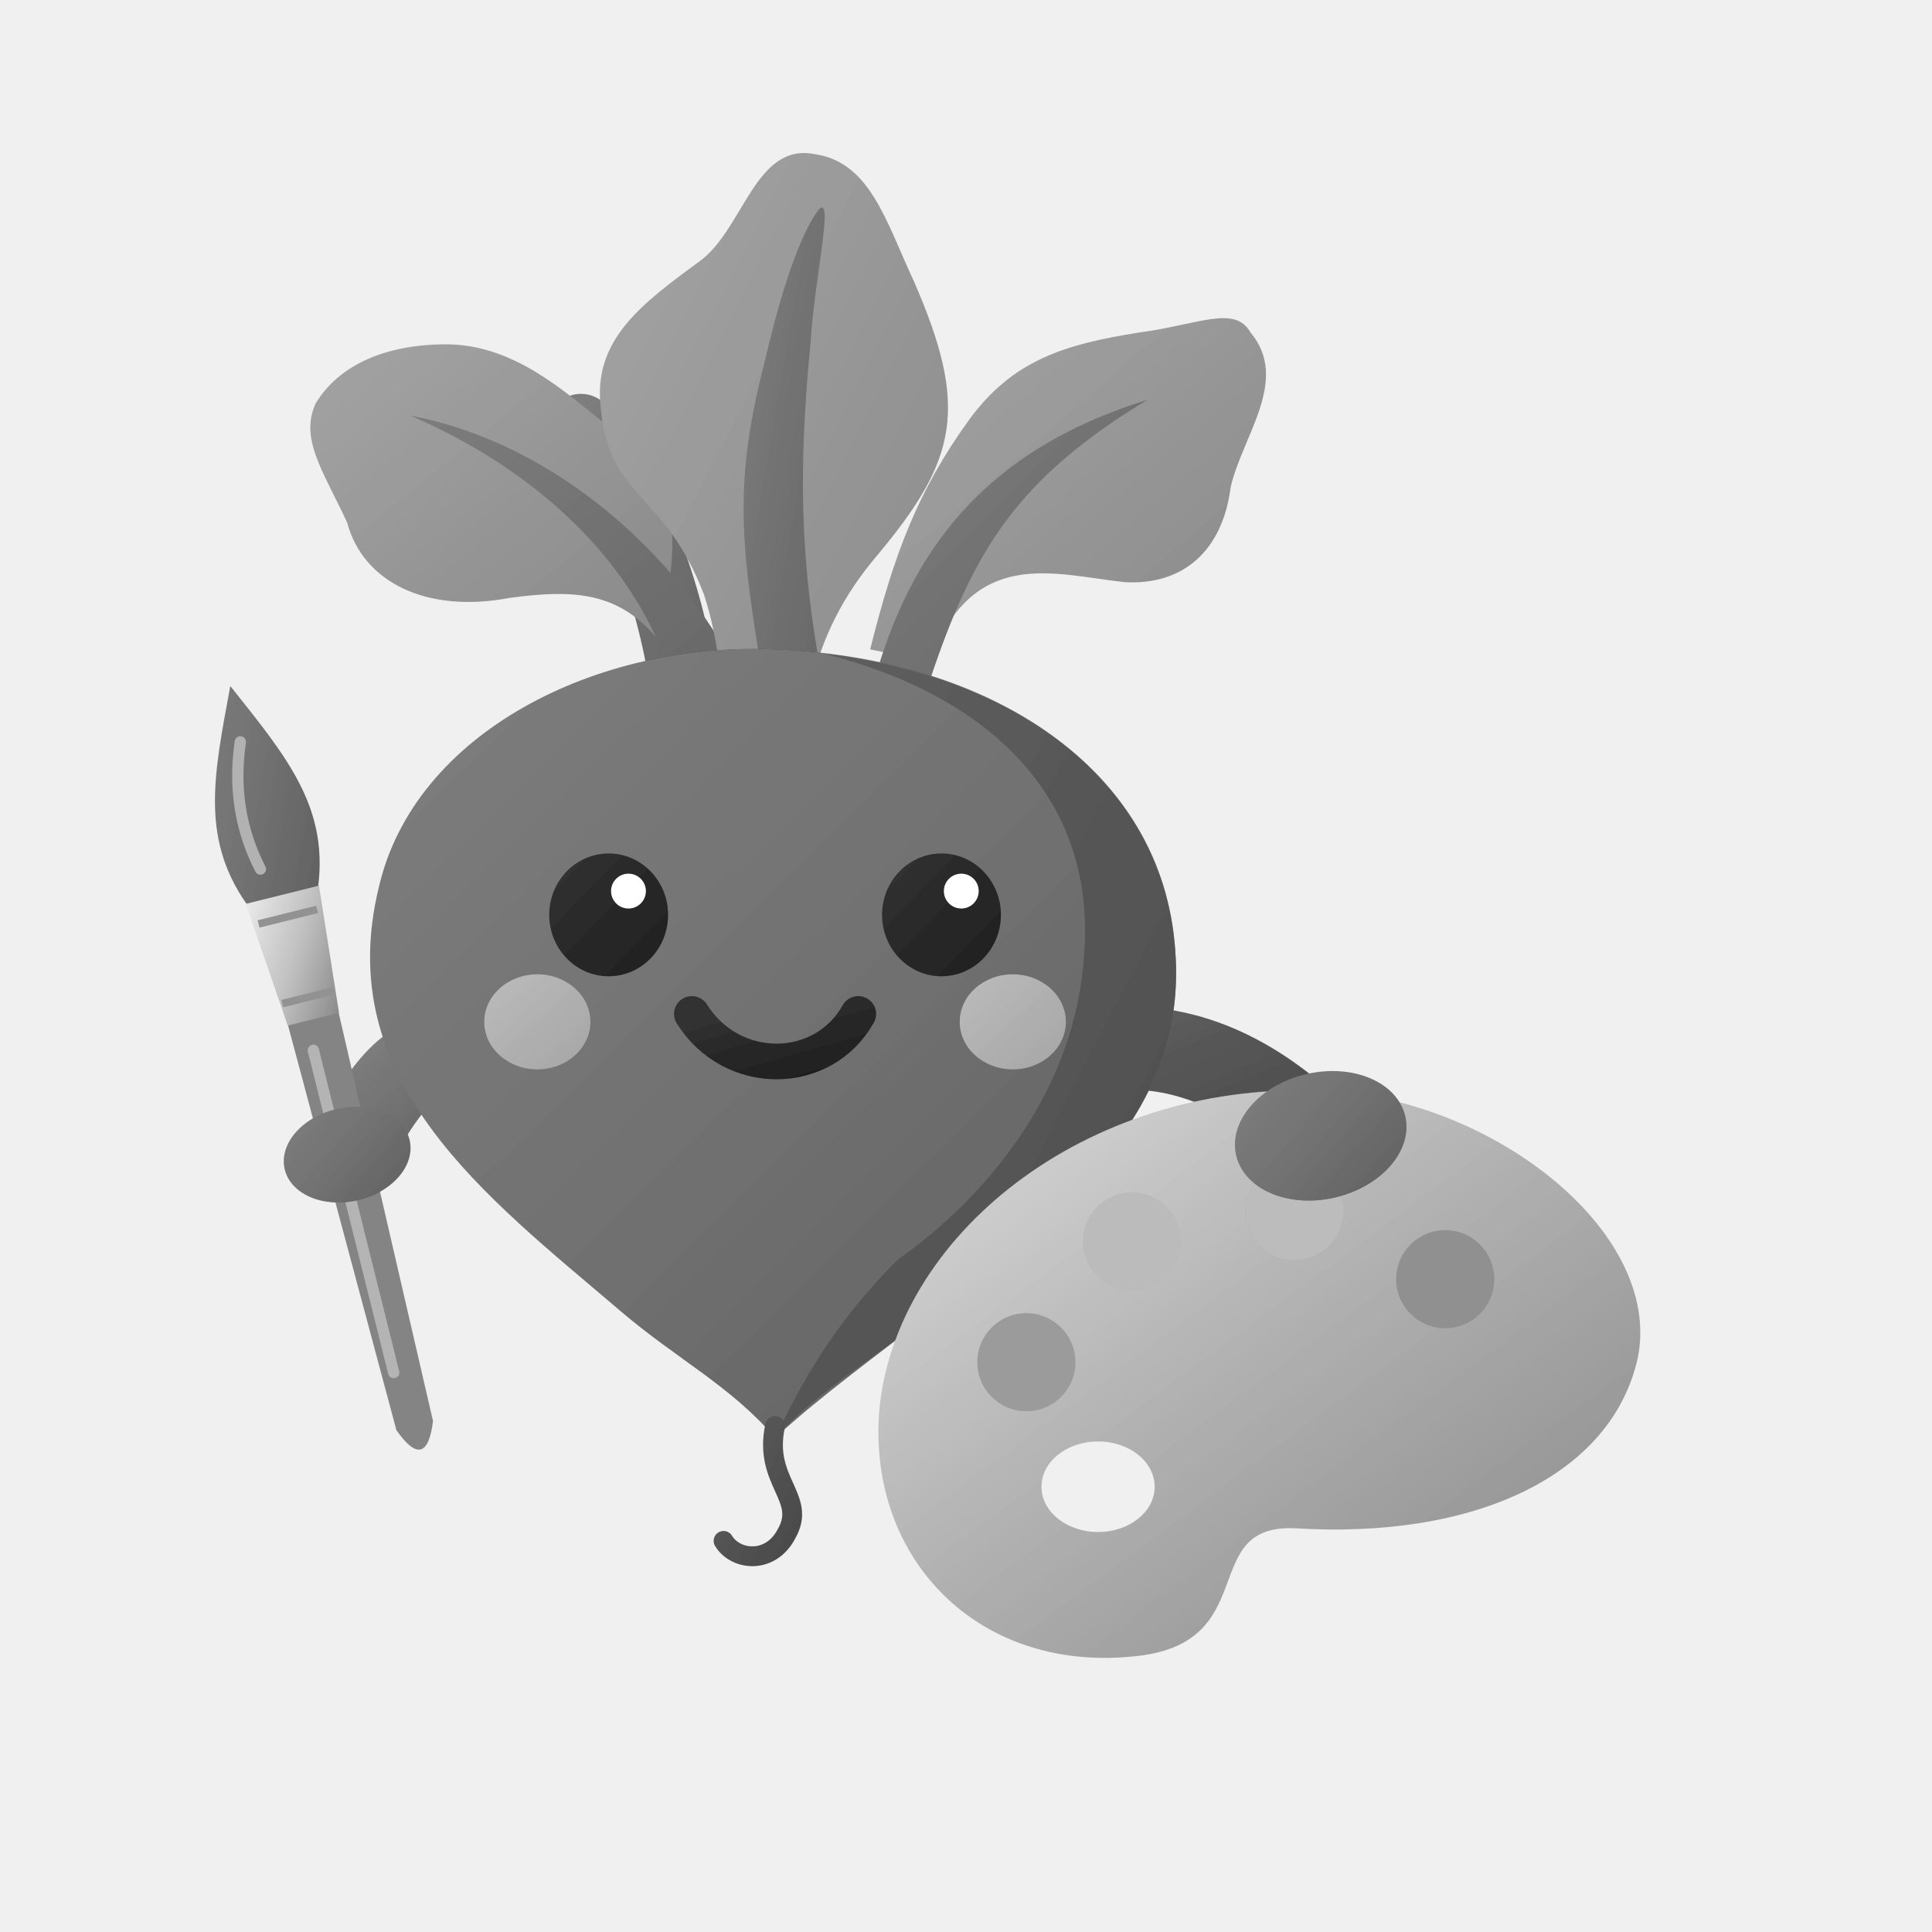
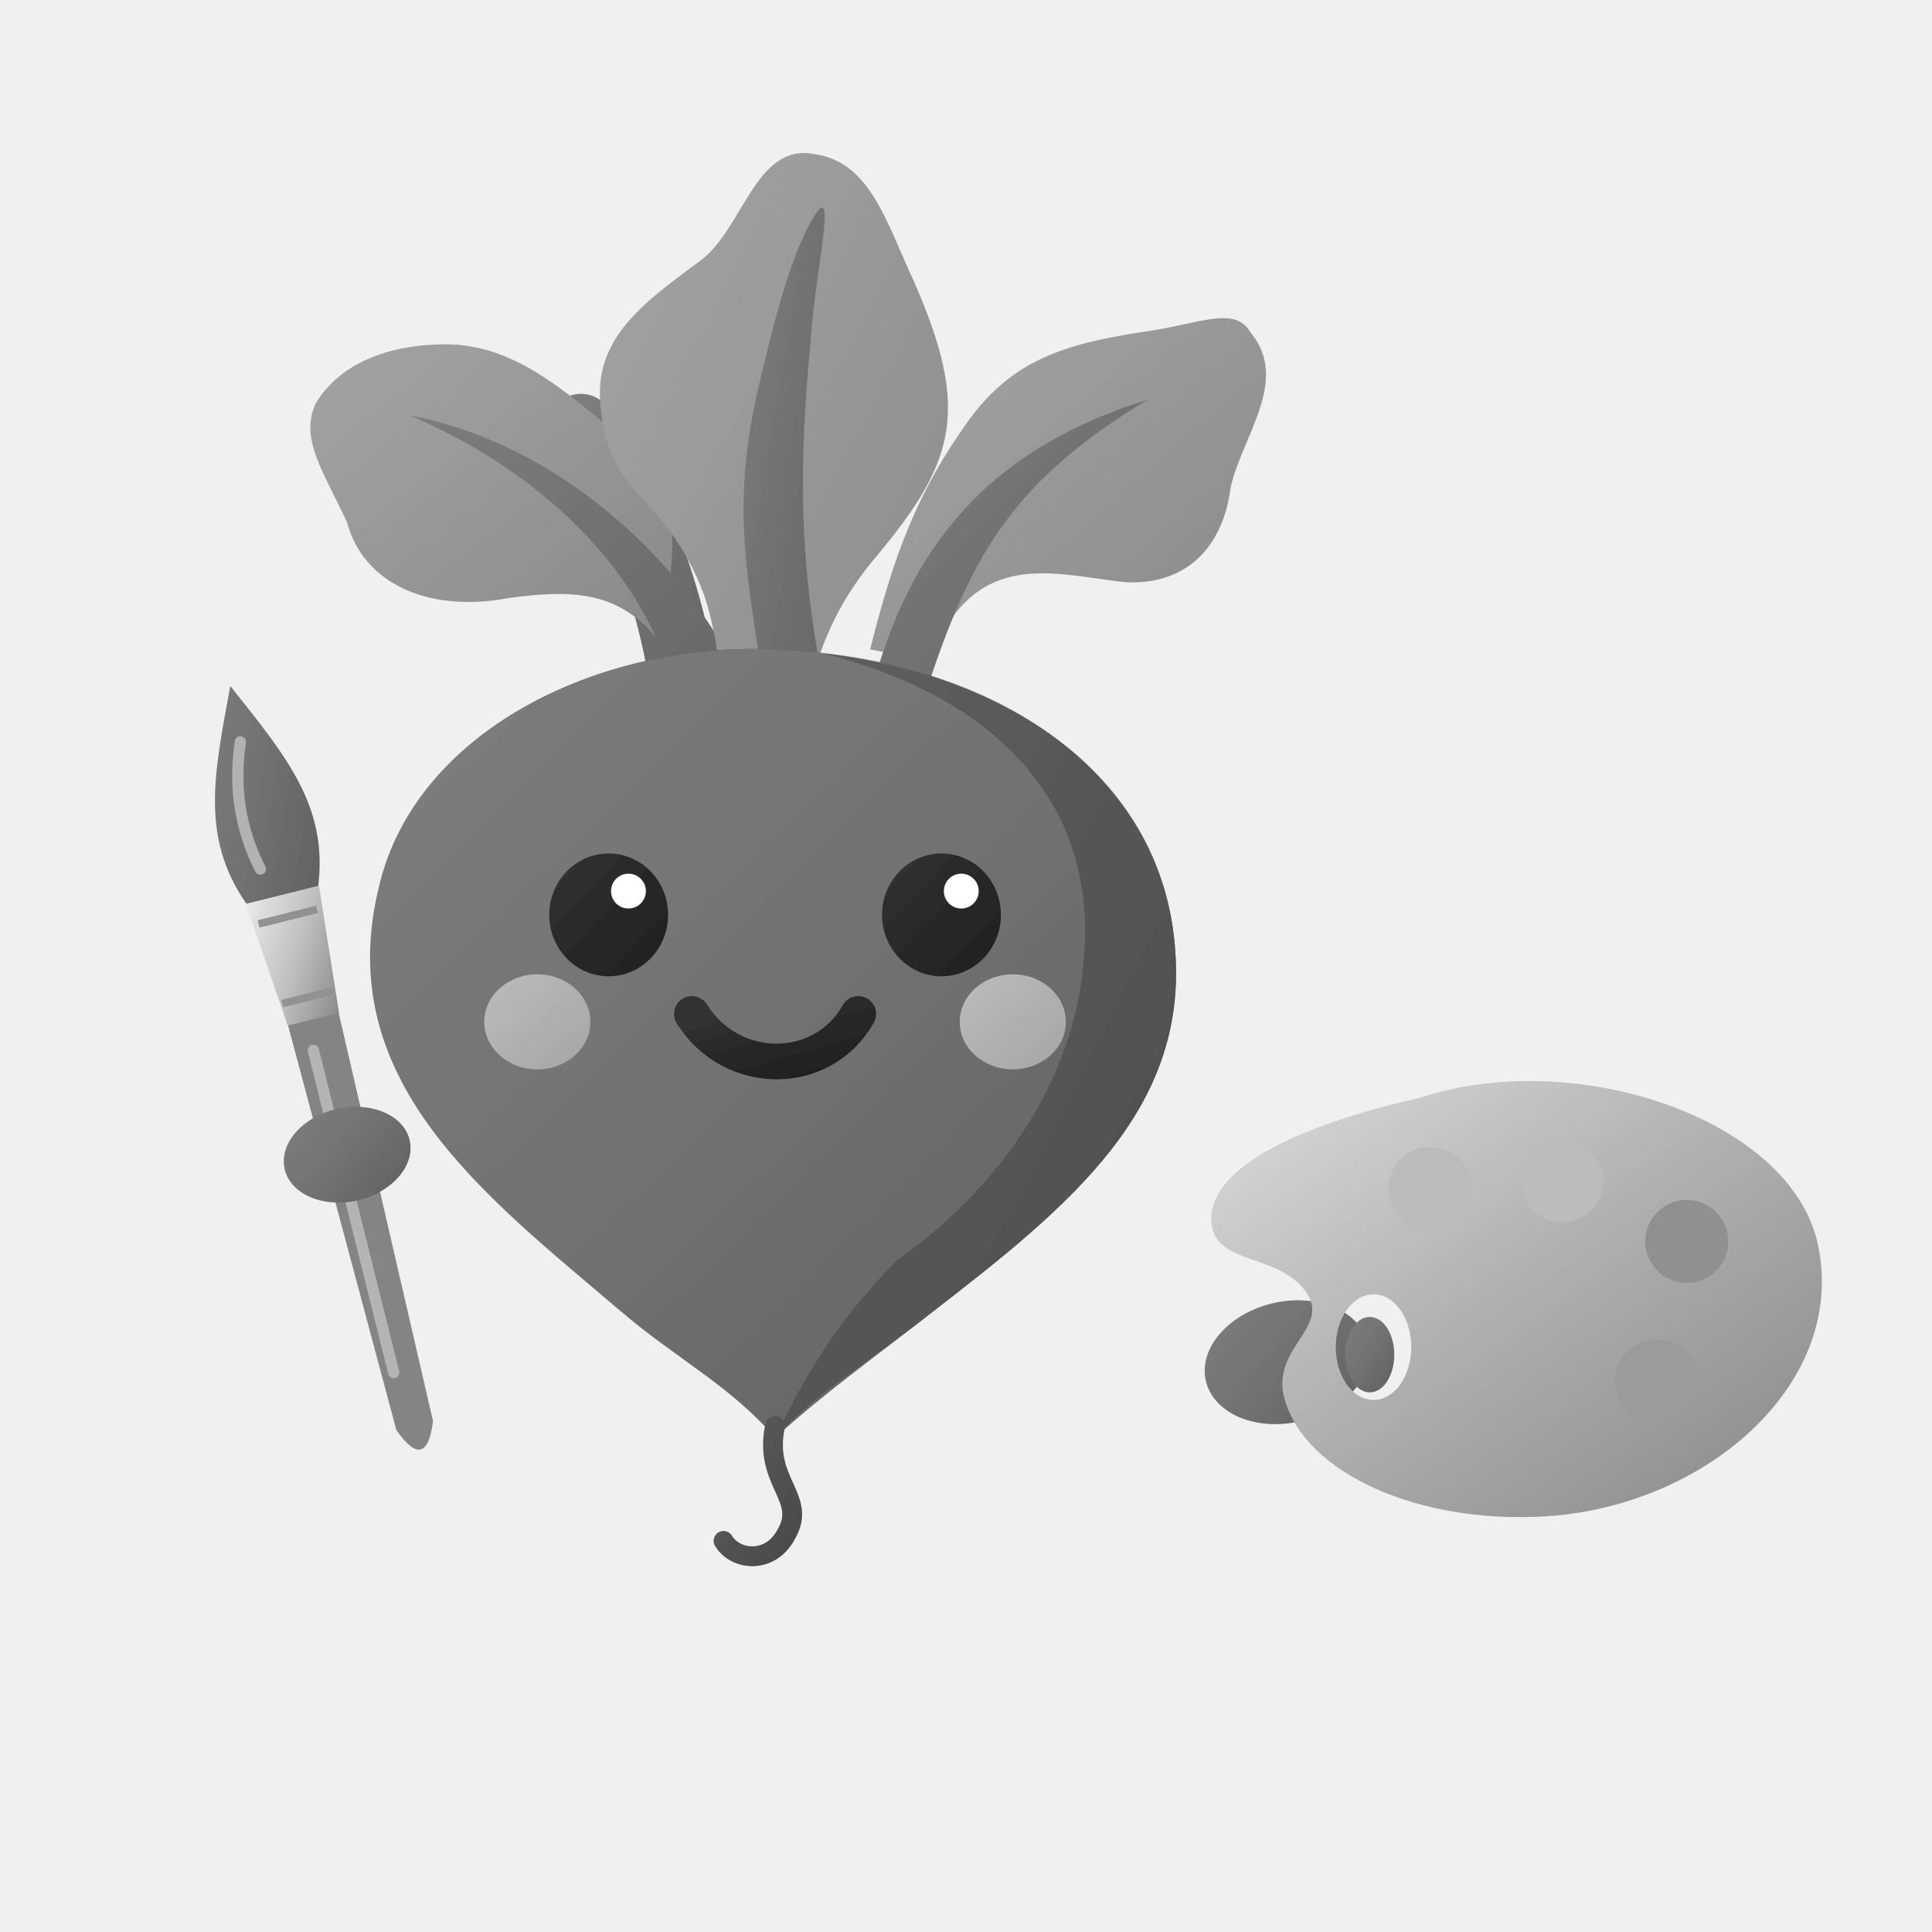
<svg xmlns="http://www.w3.org/2000/svg" viewBox="0 0 512 512" width="512" height="512" fill="none" role="img" aria-label="btravstack theme beetroot with a palette">
  <defs>
    <linearGradient id="bt-theme-mono-beet" x1="0" y1="0" x2="1" y2="1">
      <stop offset="0" stop-color="#D44C8A" />
      <stop offset="0.5" stop-color="#C73A7D" />
      <stop offset="1" stop-color="#B02768" />
    </linearGradient>
    <linearGradient id="bt-theme-mono-shade" x1="0" y1="0" x2="1" y2="1">
      <stop offset="0" stop-color="#A62665" />
      <stop offset="1" stop-color="#8B1952" />
    </linearGradient>
    <linearGradient id="bt-theme-mono-leaf" x1="0" y1="0" x2="1" y2="1">
      <stop offset="0" stop-color="#51B777" />
      <stop offset="1" stop-color="#329C60" />
    </linearGradient>
    <linearGradient id="bt-theme-mono-stem" x1="0" y1="0" x2="1" y2="1">
      <stop offset="0" stop-color="#348D53" />
      <stop offset="1" stop-color="#247646" />
    </linearGradient>
    <linearGradient id="bt-theme-mono-cheek" x1="0" y1="0" x2="1" y2="1">
      <stop offset="0" stop-color="#F6A3CD" />
      <stop offset="1" stop-color="#EC84B6" />
    </linearGradient>
    <linearGradient id="bt-theme-mono-eye" x1="0" y1="0" x2="1" y2="1">
      <stop offset="0" stop-color="#650F39" />
      <stop offset="1" stop-color="#3A0B24" />
    </linearGradient>
    <linearGradient id="bt-theme-mono-teal" x1="0" y1="0" x2="1" y2="1">
      <stop offset="0" stop-color="#51BDB8" />
      <stop offset="1" stop-color="#37ABA8" />
    </linearGradient>
    <linearGradient id="bt-theme-mono-teal-side" x1="0" y1="0" x2="1" y2="1">
      <stop offset="0" stop-color="#298F90" />
      <stop offset="1" stop-color="#1B7378" />
    </linearGradient>
    <linearGradient id="bt-theme-mono-orange" x1="0" y1="0" x2="1" y2="1">
      <stop offset="0" stop-color="#FFAF64" />
      <stop offset="0.5" stop-color="#F77A27" />
      <stop offset="1" stop-color="#D95517" />
    </linearGradient>
    <linearGradient id="bt-theme-mono-orange-side" x1="0" y1="0" x2="1" y2="1">
      <stop offset="0" stop-color="#F58A38" />
      <stop offset="1" stop-color="#DD611F" />
    </linearGradient>
    <linearGradient id="bt-theme-mono-indigo" x1="0" y1="0" x2="1" y2="1">
      <stop offset="0" stop-color="#9890F1" />
      <stop offset="0.5" stop-color="#716BD1" />
      <stop offset="1" stop-color="#514CA5" />
    </linearGradient>
    <linearGradient id="bt-theme-mono-blue" x1="0" y1="0" x2="1" y2="1">
      <stop offset="0" stop-color="#79ABE9" />
      <stop offset="0.5" stop-color="#447EC8" />
      <stop offset="1" stop-color="#295EA5" />
    </linearGradient>
    <linearGradient id="bt-theme-mono-silver" x1="0" y1="0" x2="1" y2="1">
      <stop offset="0" stop-color="#E5EAF1" />
      <stop offset="0.5" stop-color="#B2C0D0" />
      <stop offset="1" stop-color="#6F849D" />
    </linearGradient>
    <linearGradient id="bt-theme-mono-card" x1="0" y1="0" x2="1" y2="1">
      <stop offset="0" stop-color="#F7EDF4" />
      <stop offset="1" stop-color="#E9DBE5" />
    </linearGradient>
    <linearGradient id="bt-theme-mono-amber" x1="0" y1="0" x2="1" y2="1">
      <stop offset="0" stop-color="#F5CD7A" />
      <stop offset="0.5" stop-color="#D99E3D" />
      <stop offset="1" stop-color="#B27521" />
    </linearGradient>
    <linearGradient id="bt-theme-mono-palette" x1="0" y1="0" x2="1" y2="1">
      <stop offset="0" stop-color="#F5D2E9" />
      <stop offset="0.5" stop-color="#DE9AC6" />
      <stop offset="1" stop-color="#B96FA5" />
    </linearGradient>
  </defs>
  <defs>
    <filter id="bt-theme-mono-gray">
      <feColorMatrix type="saturate" values="0" />
    </filter>
  </defs>
  <g filter="url(#bt-theme-mono-gray)">
-     <path d="M121 279C106 279 100 293 92 306" stroke="url(#bt-theme-mono-beet)" stroke-width="22" stroke-linecap="round" />
-     <path d="M295 278C318 276 337 289 349 301" stroke="url(#bt-theme-mono-shade)" stroke-width="22" stroke-linecap="round" />
    <g transform="translate(71 23) scale(1.05)">
      <g>
        <path d="M105 151C101 126 93 105 79 86" fill="none" stroke="url(#bt-theme-mono-stem)" stroke-width="17" stroke-linecap="round" />
        <path d="M98 139C88 127 76 127 61 129 40 133 24 125 20 110 14 97 8 89 12 80 18 70 30 65 45 65 62 65 75 77 85 85 98 93 108 106 98 139Z" fill="url(#bt-theme-mono-leaf)" />
        <path d="M102 150C95 125 73 99 36 83 73 90 104 119 118 147Z" fill="url(#bt-theme-mono-stem)" />
        <path d="M125 149C125 125 126 105 120 87 110 61 96 63 94 40 92 23 104 14 119 3 130-5 133-27 148-24 162-22 166-7 173 8 187 40 184 53 164 77 146 98 144 119 143 149Z" fill="url(#bt-theme-mono-leaf)" transform="translate(-10 41)" />
        <path d="M125 150C120 119 117 102 125 71 128 58 133 39 139 31 143 27 138 48 137 64 134 95 134 119 140 150Z" fill="url(#bt-theme-mono-stem)" />
        <path d="M152 142C158 118 164 102 177 84 188 69 201 65 220 62 235 60 244 55 248 62 258 74 246 88 243 101 241 117 231 126 216 125 198 123 178 116 167 145Z" fill="url(#bt-theme-mono-leaf)" />
        <path d="M153 150C162 118 180 92 222 79 189 99 178 117 167 150Z" fill="url(#bt-theme-mono-stem)" />
        <path d="M128 142C83 140 37 163 28 202 16 251 55 280 89 309 103 321 117 328 128 341 139 329 153 321 168 309 203 282 232 258 229 218 226 172 182 144 128 142Z" fill="url(#bt-theme-mono-beet)" />
        <path d="M140 143C184 154 209 181 206 219 204 252 183 279 159 296 146 309 137 322 128 341 140 330 154 320 168 309 203 282 232 258 229 218 226 177 191 149 140 143Z" fill="url(#bt-theme-mono-shade)" opacity=".85" />
        <ellipse cx="86" cy="209" rx="15" ry="15.5" fill="url(#bt-theme-mono-eye)" />
        <ellipse cx="170" cy="209" rx="15" ry="15.5" fill="url(#bt-theme-mono-eye)" />
        <circle cx="91" cy="203" r="4.4" fill="#FFF" />
        <circle cx="175" cy="203" r="4.4" fill="#FFF" />
        <ellipse cx="68" cy="236" rx="13.4" ry="12" fill="url(#bt-theme-mono-cheek)" />
        <ellipse cx="188" cy="236" rx="13.4" ry="12" fill="url(#bt-theme-mono-cheek)" />
        <path d="M107 234C117 250 140 250 149 234" stroke="url(#bt-theme-mono-eye)" stroke-width="9" stroke-linecap="round" />
        <path d="M128 338c-3 14 8 18 3 27-4 8-13 7-16 2" stroke="url(#bt-theme-mono-shade)" stroke-width="5" fill="none" stroke-linecap="round" />
      </g>
    </g>
    <g transform="translate(92 306) rotate(-14)">
      <path d="M-7-42H7L5 74Q0 87-5 74Z" fill="#AD7952" />
      <path d="M-2-29v88" stroke="#D9AC7E" stroke-width="3" stroke-linecap="round" />
      <path d="M-9-69C-18-90-10-106 0-128 10-106 18-90 9-69Z" fill="url(#bt-theme-mono-beet)" />
      <path d="M-4-79q-4-17 3-34" stroke="#EF96C2" stroke-width="3" stroke-linecap="round" />
      <path d="M-10-71H10L7-37H-7Z" fill="url(#bt-theme-mono-silver)" />
      <path d="M-8-65H8m-15 22H7" stroke="#7F94AC" stroke-width="2" />
    </g>
    <ellipse cx="92" cy="306" rx="17" ry="12.41" transform="rotate(-13 92 306)" fill="url(#bt-theme-mono-beet)" />
-     <path d="M349 289c-62-2-112 39-116 85-3 39 26 69 67 65 35-3 17-35 43-34 48 3 84-14 91-45 7-34-40-70-85-71ZM306 394a15 12 0 1 1-30 0a15 12 0 1 1 30 0Z" fill="url(#bt-theme-mono-palette)" fill-rule="evenodd" />
-     <circle cx="272" cy="361" r="13" fill="#E875AB" />
-     <circle cx="300" cy="329" r="13" fill="#E7B352" />
-     <circle cx="343" cy="321" r="13" fill="#63CDBF" />
-     <circle cx="383" cy="339" r="13" fill="#8B85E5" />
-     <ellipse cx="350" cy="301" rx="23" ry="16.79" transform="rotate(-13 350 301)" fill="url(#bt-theme-mono-beet)" />
+     <ellipse cx="341" cy="361" rx="22" ry="16.06" transform="rotate(-13 341 361)" fill="url(#bt-theme-mono-beet)" />
+     <path d="M376 291C418 277 476 297 482 331 489 368 450 401 406 402 373 403 344 389 340 369 338 356 354 351 345 341 337 332 321 335 321 323 321 309 345 298 376 291ZM374 357a10 14 0 1 1-20 0a10 14 0 1 1 20 0Z" fill="url(#bt-theme-mono-palette)" fill-rule="evenodd" />
+     <circle cx="379" cy="315" r="11" fill="#E7B352" />
+     <circle cx="414" cy="313" r="11" fill="#63CDBF" />
+     <circle cx="447" cy="329" r="11" fill="#8B85E5" />
+     <circle cx="439" cy="366" r="11" fill="#E875AB" />
+     <ellipse cx="363" cy="359" rx="6.5" ry="10" fill="url(#bt-theme-mono-beet)" />
  </g>
</svg>
